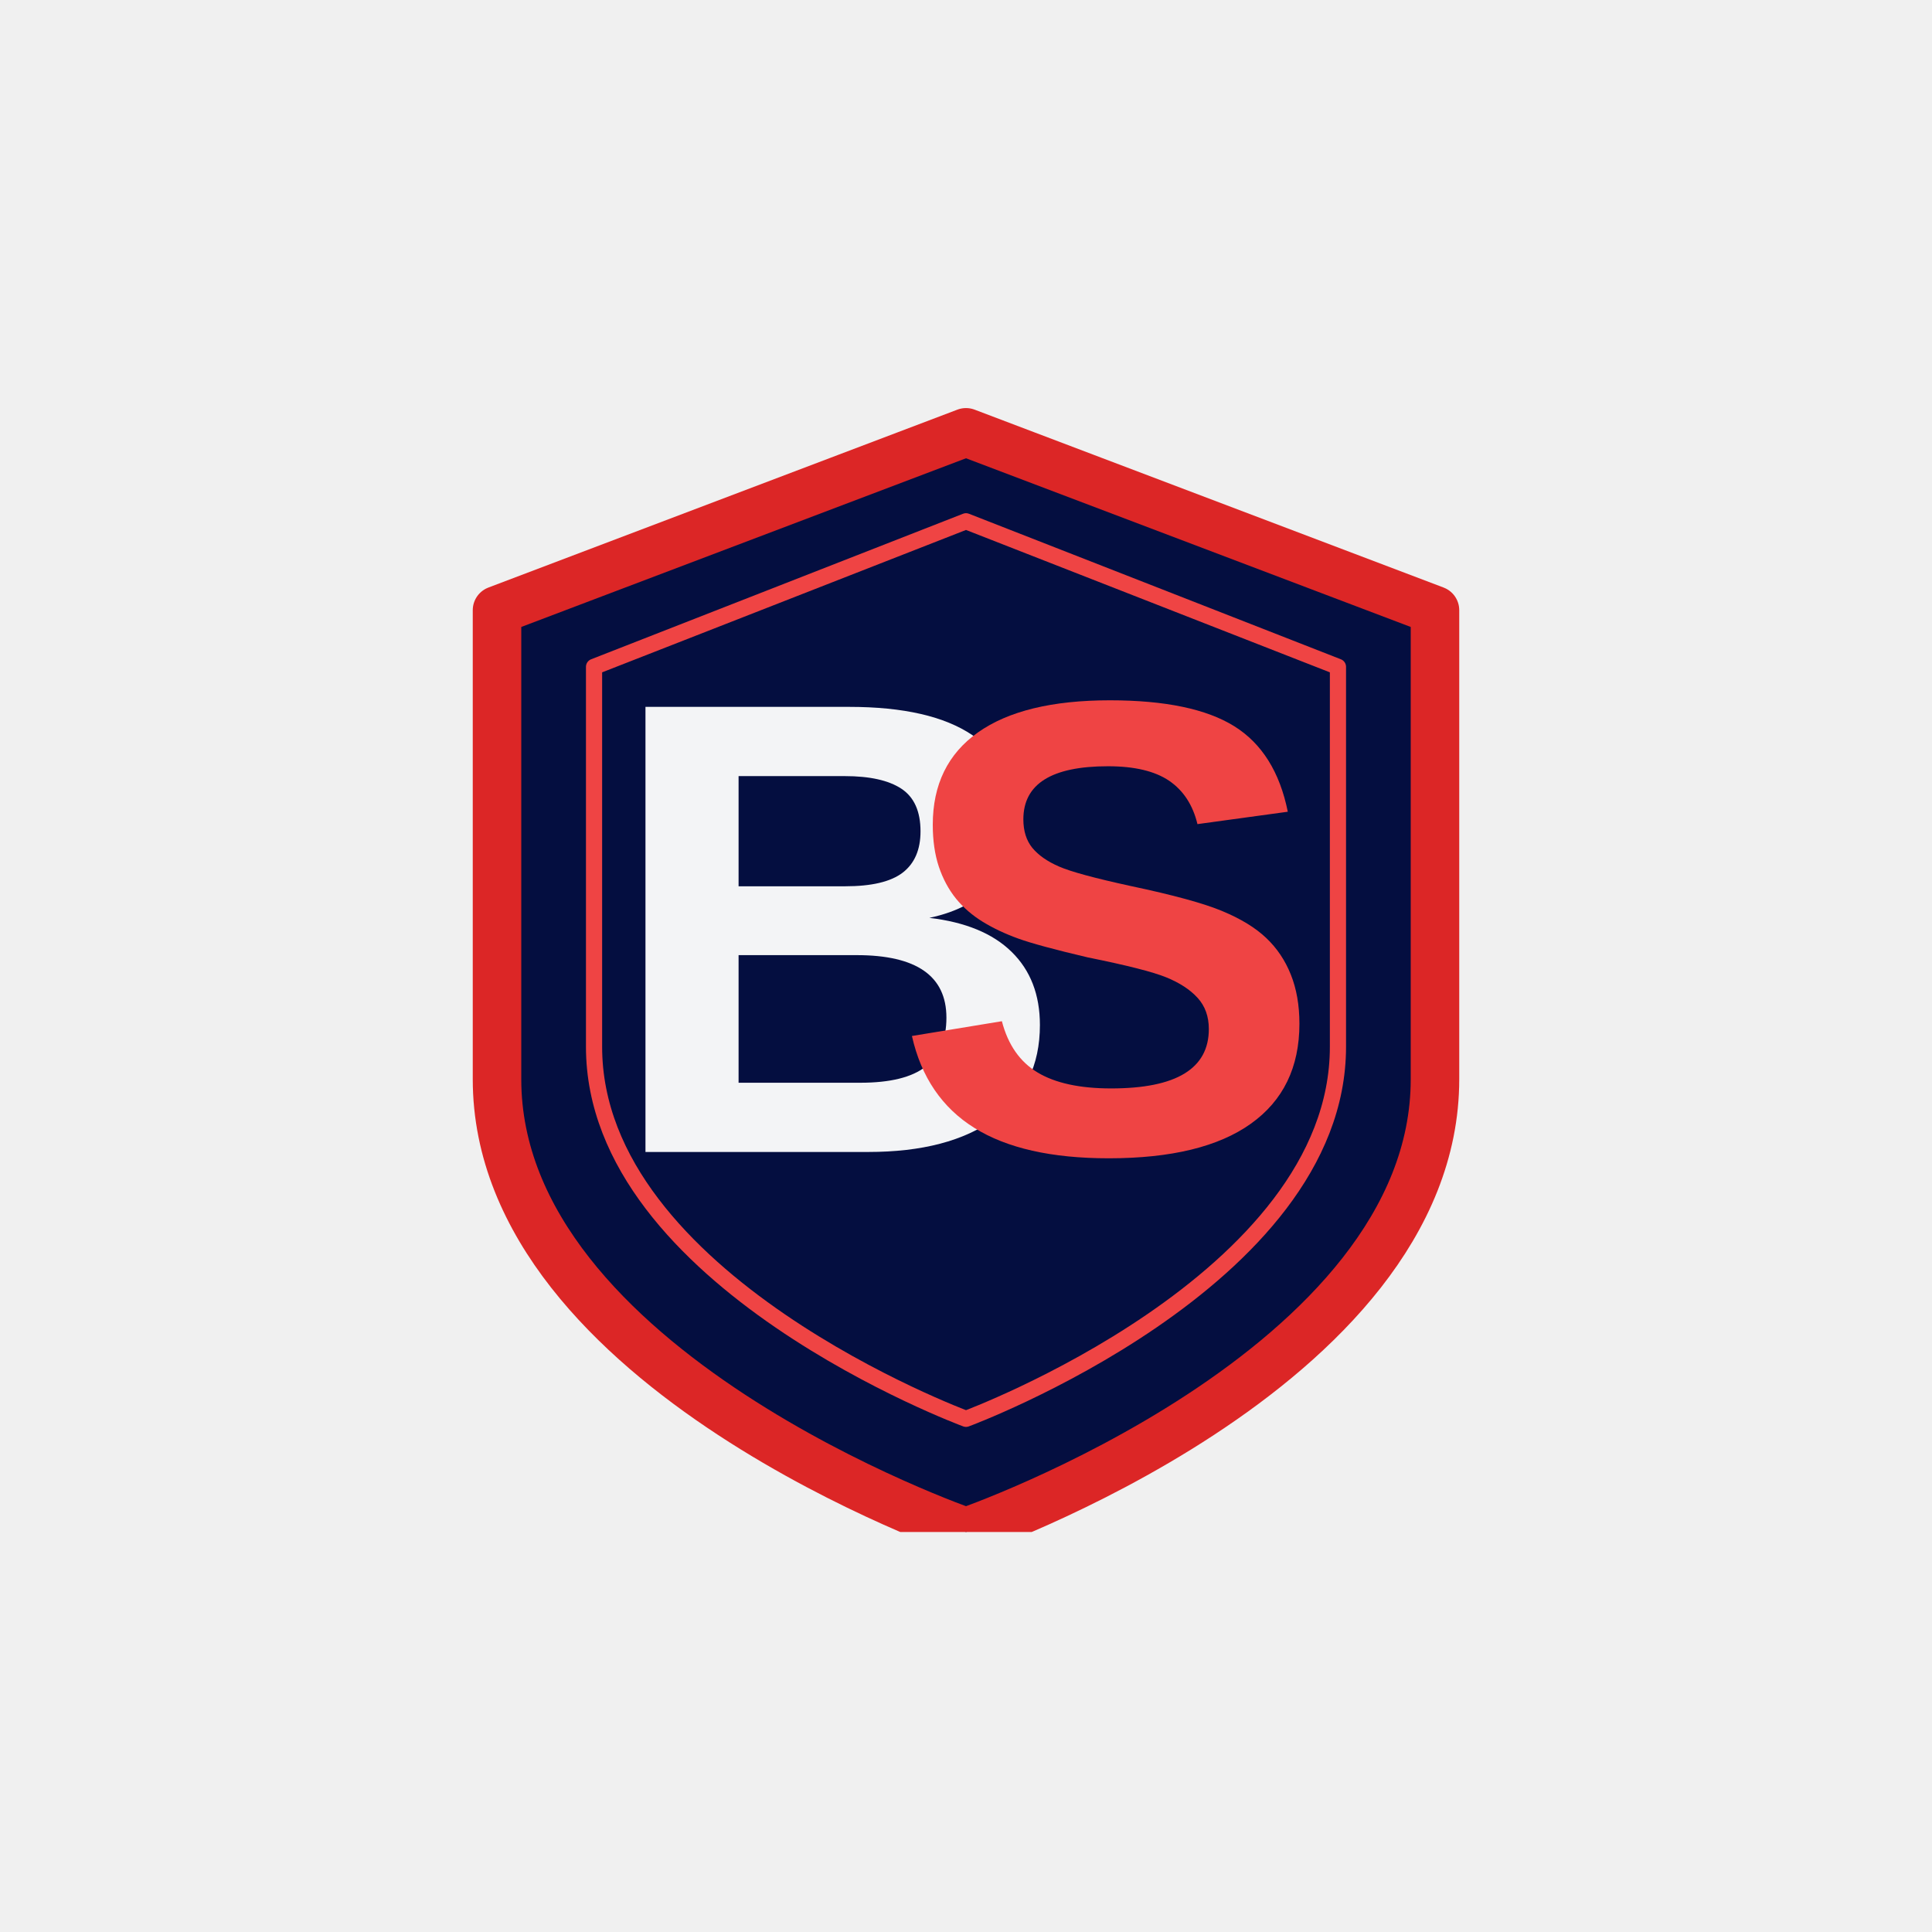
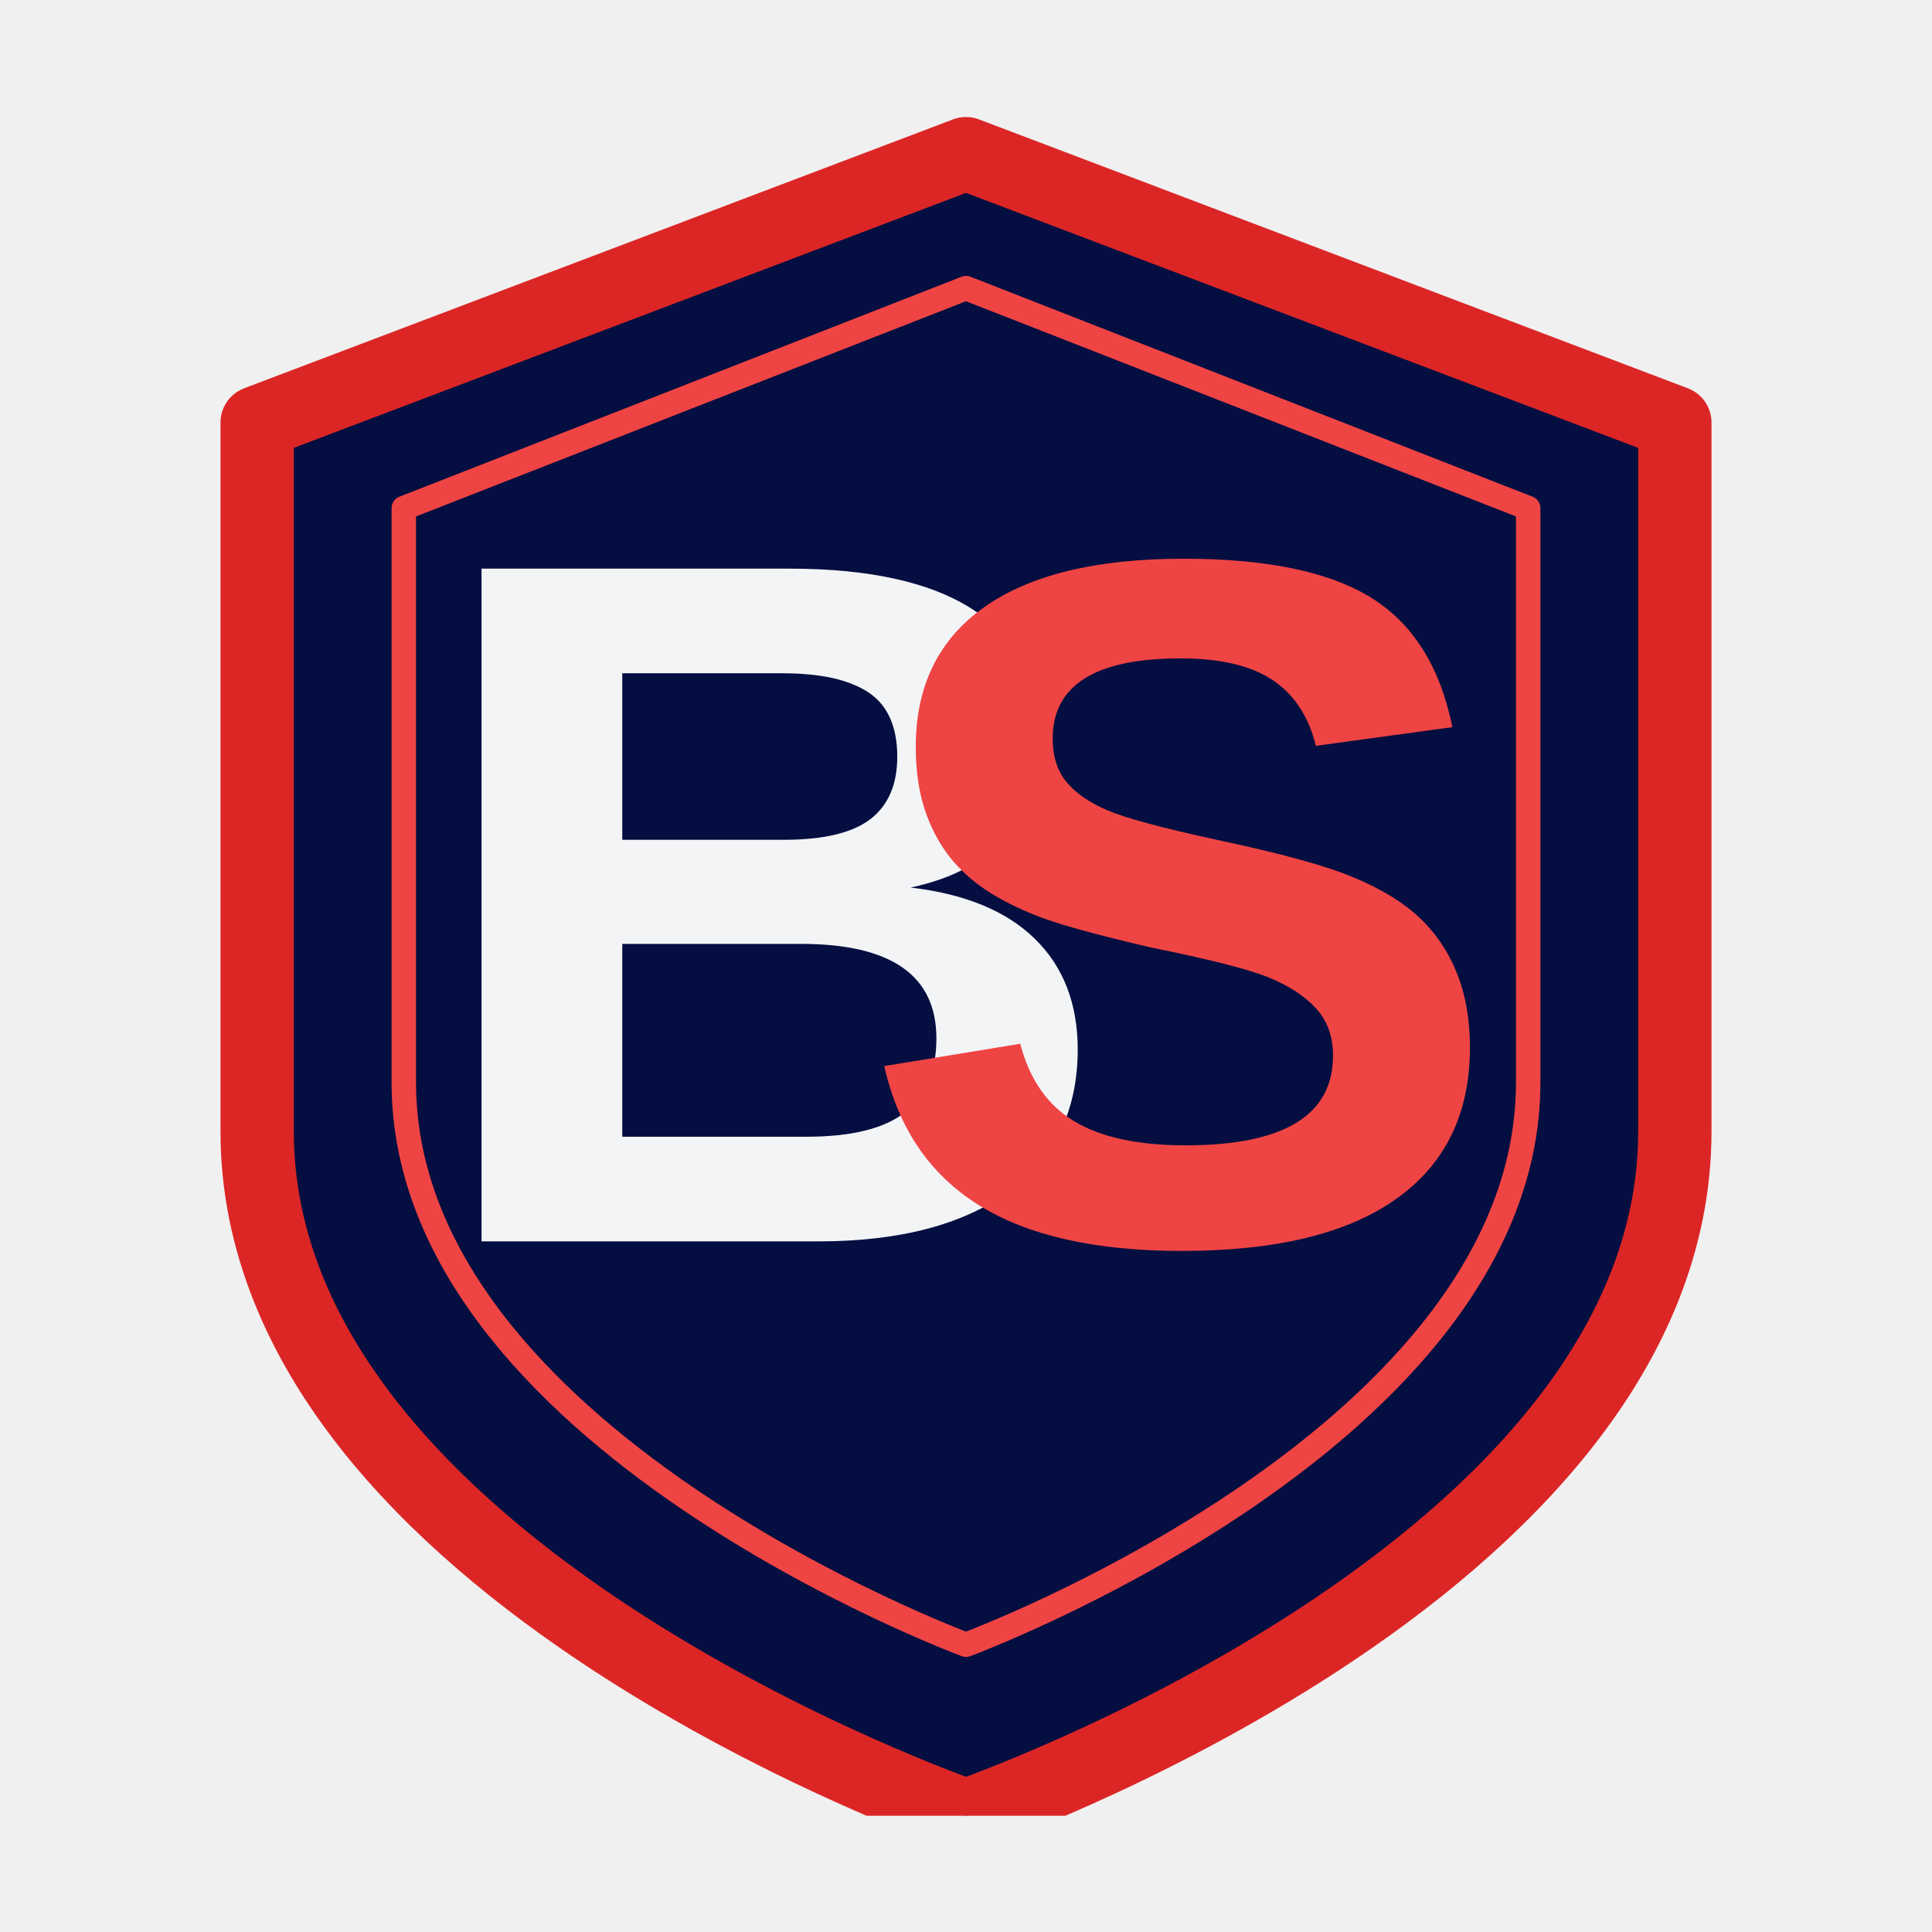
- <svg xmlns="http://www.w3.org/2000/svg" width="32" height="32" viewBox="0 0 2048 2048" fill="none">
+ <svg xmlns="http://www.w3.org/2000/svg" width="32" height="32" viewBox="346.5 350.5 1355 1355" fill="none">
  <g transform="translate(424, 424)">
    <svg width="1200" height="1200" viewBox="0 0 140 140" fill="none">
      <path d="M70 4 L128 26 L128 84 C128 120 70 140 70 140 C70 140 12 120 12 84 L12 26 Z" fill="#040e40" stroke="#dc2626" stroke-width="6" stroke-linejoin="round" />
      <path d="M70 15 L116 33 L116 80 C116 109 70 126 70 126 C70 126 24 109 24 80 L24 33 Z" fill="none" stroke="#ef4444" stroke-width="2" stroke-linejoin="round" />
      <text x="25" y="93" font-family="'Arial Black','Arial',sans-serif" font-weight="900" font-size="80" fill="#ffffff" opacity="0.95">B</text>
      <text x="61" y="93" font-family="'Arial Black','Arial',sans-serif" font-weight="900" font-size="80" fill="#ef4444">S</text>
    </svg>
  </g>
</svg>
